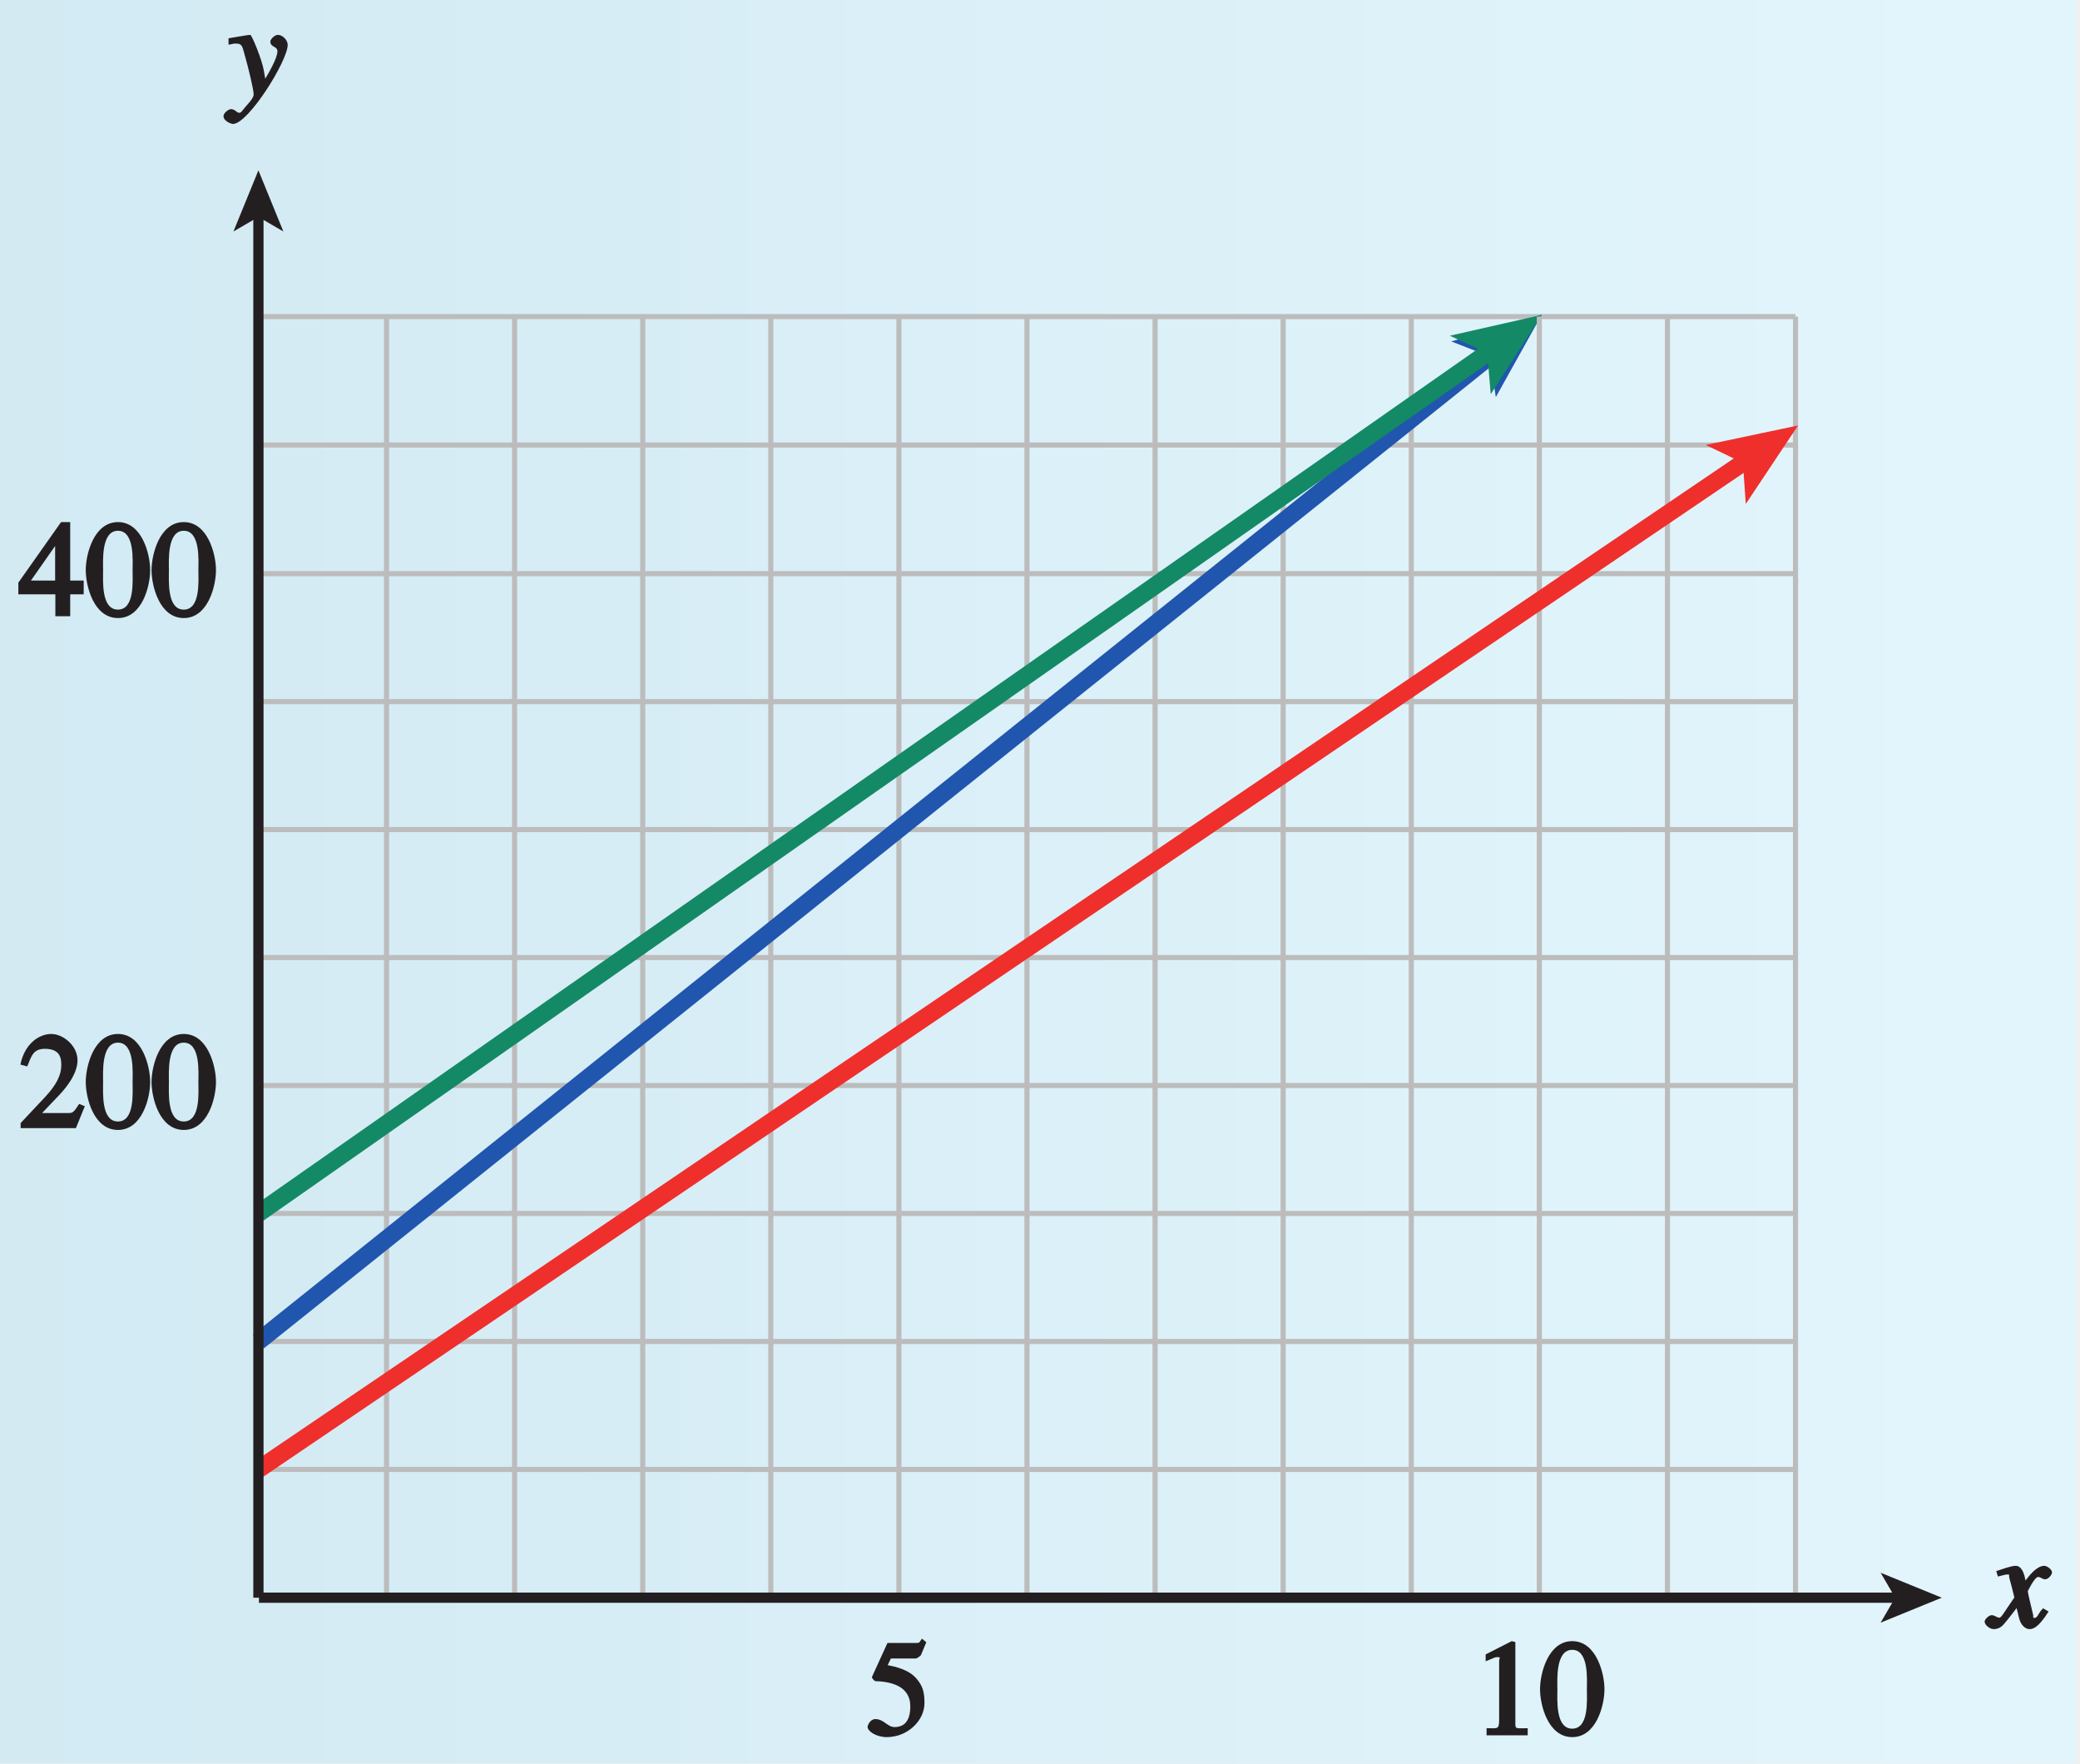
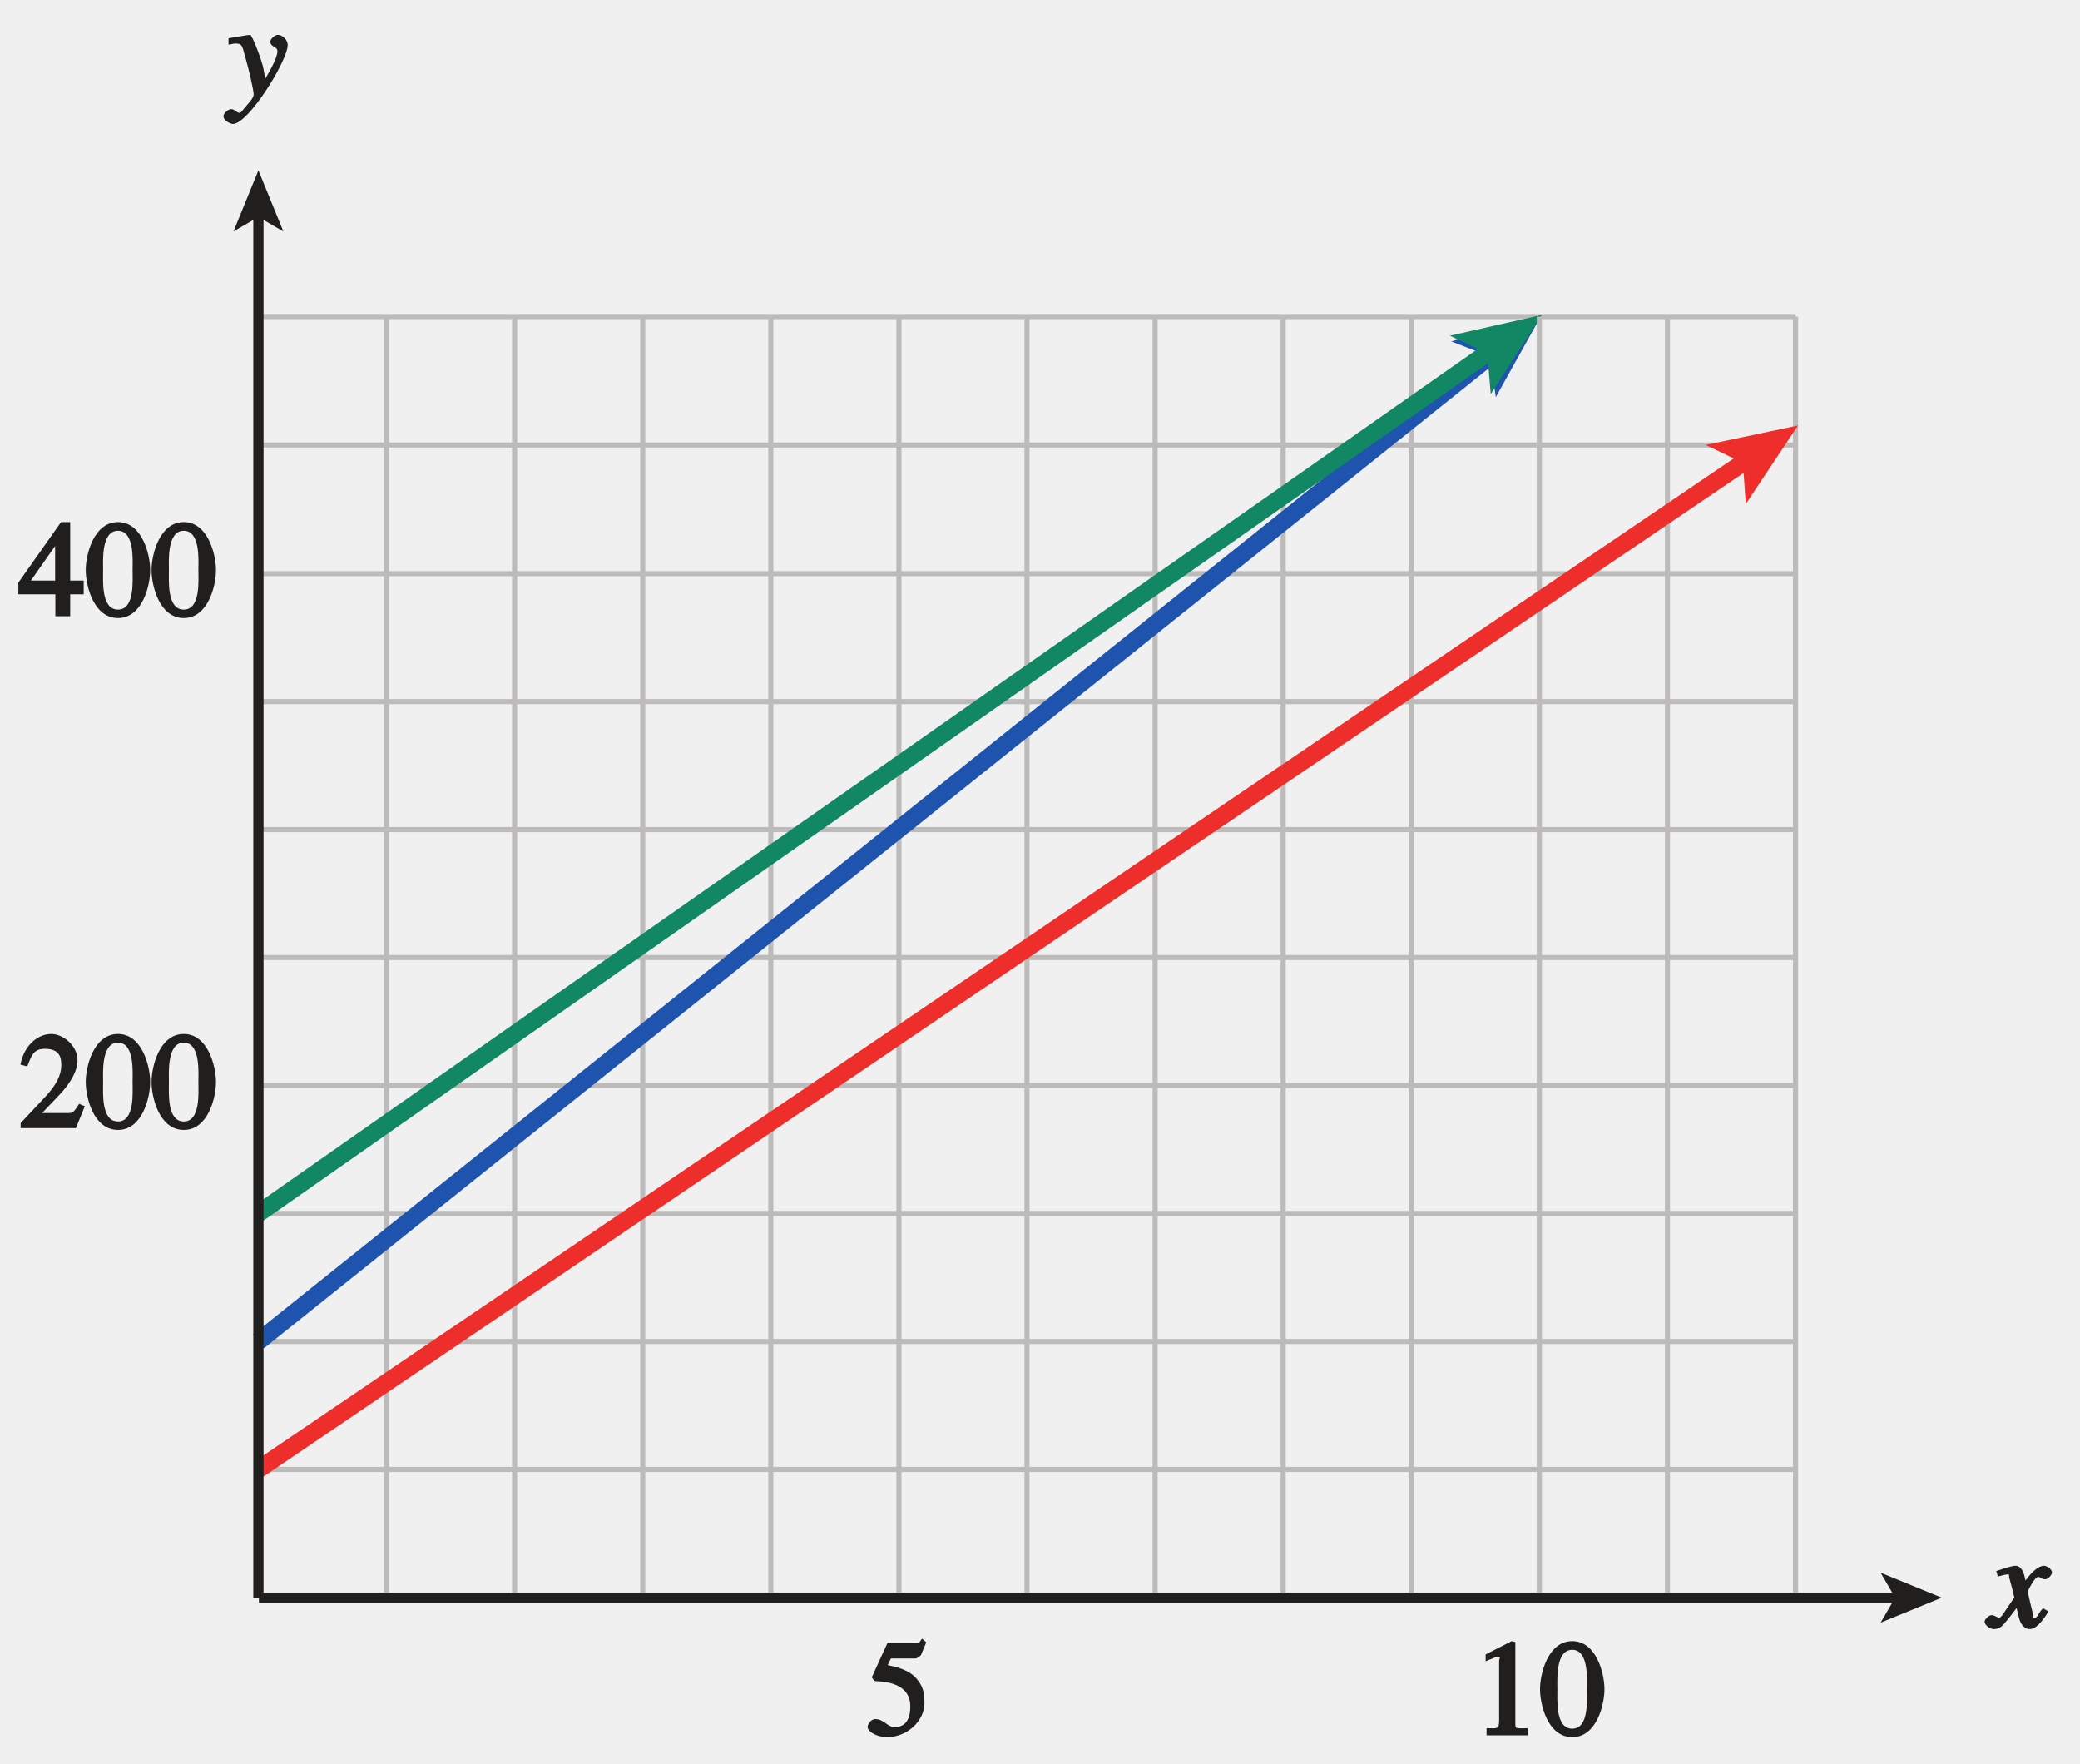
- <svg xmlns="http://www.w3.org/2000/svg" xmlns:xlink="http://www.w3.org/1999/xlink" width="142.243pt" height="120.586pt" viewBox="0 0 142.243 120.586" version="1.1">
-   <defs>
-     <g>
+ <svg xmlns="http://www.w3.org/2000/svg" xmlns:xlink="http://www.w3.org/1999/xlink" width="142.243pt" height="120.586pt" viewBox="0 0 142.243 120.586" version="1.1" id="svg2">
+   <defs id="defs4">
+     <g id="g6">
      <symbol overflow="visible" id="glyph0-0">
-         <path style="stroke:none;" d="" />
+         <path style="stroke:none;" d="" id="path9" />
      </symbol>
      <symbol overflow="visible" id="glyph0-1">
-         <path style="stroke:none;" d="M 3.484 -1.234 C 3.25 -0.969 3.188 -0.672 3 -0.672 C 2.828 -0.672 2.938 -0.75 2.891 -0.906 C 2.844 -1.125 2.531 -2.344 2.531 -2.516 L 2.484 -2.406 C 2.484 -2.406 2.984 -3.469 3.234 -3.469 C 3.438 -3.469 3.5 -3.312 3.719 -3.312 C 3.938 -3.312 4.188 -3.625 4.188 -3.781 C 4.188 -4 3.828 -4.234 3.656 -4.234 C 3.188 -4.234 2.641 -3.656 2.172 -2.922 L 2.469 -2.812 L 2.359 -3.312 C 2.203 -4.109 1.906 -4.234 1.703 -4.234 C 1.406 -4.234 0.812 -4.016 0.375 -3.875 L 0.484 -3.5 C 0.906 -3.609 1.031 -3.641 1.109 -3.641 C 1.344 -3.641 1.203 -3.641 1.281 -3.359 C 1.297 -3.328 1.609 -2.125 1.609 -2.062 C 0.844 -0.969 0.734 -0.688 0.578 -0.688 C 0.422 -0.688 0.266 -0.859 0.062 -0.859 C -0.141 -0.859 -0.422 -0.562 -0.422 -0.422 C -0.422 -0.203 -0.094 0.094 0.203 0.094 C 0.484 0.094 0.703 -0.031 0.859 -0.203 C 1.156 -0.547 1.531 -1.031 1.766 -1.344 L 1.938 -0.641 C 2.062 -0.156 2.375 0.094 2.641 0.094 C 2.844 0.094 3.219 0.062 3.953 -1.109 L 3.578 -1.328 Z M 3.484 -1.234 " />
+         <path style="stroke:none;" d="M 3.484 -1.234 C 3.25 -0.969 3.188 -0.672 3 -0.672 C 2.828 -0.672 2.938 -0.75 2.891 -0.906 C 2.844 -1.125 2.531 -2.344 2.531 -2.516 L 2.484 -2.406 C 2.484 -2.406 2.984 -3.469 3.234 -3.469 C 3.438 -3.469 3.5 -3.312 3.719 -3.312 C 3.938 -3.312 4.188 -3.625 4.188 -3.781 C 4.188 -4 3.828 -4.234 3.656 -4.234 C 3.188 -4.234 2.641 -3.656 2.172 -2.922 L 2.469 -2.812 L 2.359 -3.312 C 2.203 -4.109 1.906 -4.234 1.703 -4.234 C 1.406 -4.234 0.812 -4.016 0.375 -3.875 L 0.484 -3.5 C 0.906 -3.609 1.031 -3.641 1.109 -3.641 C 1.344 -3.641 1.203 -3.641 1.281 -3.359 C 1.297 -3.328 1.609 -2.125 1.609 -2.062 C 0.844 -0.969 0.734 -0.688 0.578 -0.688 C 0.422 -0.688 0.266 -0.859 0.062 -0.859 C -0.141 -0.859 -0.422 -0.562 -0.422 -0.422 C -0.422 -0.203 -0.094 0.094 0.203 0.094 C 0.484 0.094 0.703 -0.031 0.859 -0.203 C 1.156 -0.547 1.531 -1.031 1.766 -1.344 L 1.938 -0.641 C 2.062 -0.156 2.375 0.094 2.641 0.094 C 2.844 0.094 3.219 0.062 3.953 -1.109 L 3.578 -1.328 Z M 3.484 -1.234 " id="path12" />
      </symbol>
      <symbol overflow="visible" id="glyph0-2">
-         <path style="stroke:none;" d="M 0.141 -3.594 C 0.25 -3.625 0.312 -3.641 0.438 -3.641 C 0.953 -3.641 0.891 -3.391 1.141 -2.562 C 1.281 -2.078 1.672 -0.5 1.672 -0.156 C 1.672 0.078 1.344 0.422 1.109 0.688 C 0.812 1.047 0.812 1.094 0.672 1.094 C 0.516 1.094 0.391 0.844 0.125 0.844 C -0.062 0.844 -0.391 1.125 -0.391 1.312 C -0.391 1.688 0.172 1.859 0.25 1.859 C 1.312 1.859 4 -2.469 4 -3.547 C 4 -3.875 3.656 -4.234 3.328 -4.234 C 3.094 -4.234 2.812 -3.922 2.812 -3.781 C 2.812 -3.375 3.297 -3.469 3.297 -3.109 C 3.297 -2.625 2.641 -1.516 2.25 -0.875 L 2.547 -0.781 L 2.359 -1.828 C 2.25 -2.5 1.547 -4.25 1.438 -4.234 C 1.266 -4.234 0.562 -4.094 -0.047 -4 L -0.047 -3.562 Z M 0.141 -3.594 " />
+         <path style="stroke:none;" d="M 0.141 -3.594 C 0.25 -3.625 0.312 -3.641 0.438 -3.641 C 0.953 -3.641 0.891 -3.391 1.141 -2.562 C 1.281 -2.078 1.672 -0.5 1.672 -0.156 C 1.672 0.078 1.344 0.422 1.109 0.688 C 0.812 1.047 0.812 1.094 0.672 1.094 C 0.516 1.094 0.391 0.844 0.125 0.844 C -0.062 0.844 -0.391 1.125 -0.391 1.312 C -0.391 1.688 0.172 1.859 0.25 1.859 C 1.312 1.859 4 -2.469 4 -3.547 C 4 -3.875 3.656 -4.234 3.328 -4.234 C 3.094 -4.234 2.812 -3.922 2.812 -3.781 C 2.812 -3.375 3.297 -3.469 3.297 -3.109 C 3.297 -2.625 2.641 -1.516 2.25 -0.875 L 2.547 -0.781 L 2.359 -1.828 C 2.25 -2.5 1.547 -4.25 1.438 -4.234 C 1.266 -4.234 0.562 -4.094 -0.047 -4 L -0.047 -3.562 Z M 0.141 -3.594 " id="path15" />
      </symbol>
      <symbol overflow="visible" id="glyph1-0">
-         <path style="stroke:none;" d="" />
+         <path style="stroke:none;" d="" id="path18" />
      </symbol>
      <symbol overflow="visible" id="glyph1-1">
-         <path style="stroke:none;" d="M 4.25 -2.438 L 3.484 -2.438 L 3.484 -6.438 L 2.859 -6.438 L -0.062 -2.297 L -0.062 -1.5 L 2.469 -1.5 L 2.469 0 L 3.484 0 L 3.484 -1.5 L 4.406 -1.5 L 4.406 -2.438 Z M 2.625 -2.438 L 0.797 -2.438 L 2.688 -5.141 L 2.453 -5.141 L 2.453 -2.438 Z M 2.625 -2.438 " />
+         <path style="stroke:none;" d="M 4.25 -2.438 L 3.484 -2.438 L 3.484 -6.438 L 2.859 -6.438 L -0.062 -2.297 L -0.062 -1.5 L 2.469 -1.5 L 2.469 0 L 3.484 0 L 3.484 -1.5 L 4.406 -1.5 L 4.406 -2.438 Z M 2.625 -2.438 L 0.797 -2.438 L 2.688 -5.141 L 2.453 -5.141 L 2.453 -2.438 Z M 2.625 -2.438 " id="path21" />
      </symbol>
      <symbol overflow="visible" id="glyph1-2">
-         <path style="stroke:none;" d="M 2.25 -5.844 C 3.406 -5.844 3.25 -3.766 3.25 -3.156 C 3.25 -2.438 3.406 -0.453 2.25 -0.453 C 1.094 -0.453 1.234 -2.422 1.234 -3.156 C 1.234 -3.766 1.094 -5.844 2.25 -5.844 Z M 2.25 -6.438 C 0.594 -6.438 0.047 -4.219 0.047 -3.156 C 0.047 -2.062 0.594 0.125 2.25 0.125 C 3.906 0.125 4.453 -2.062 4.453 -3.156 C 4.453 -4.219 3.906 -6.438 2.25 -6.438 Z M 2.25 -6.438 " />
+         <path style="stroke:none;" d="M 2.25 -5.844 C 3.406 -5.844 3.25 -3.766 3.25 -3.156 C 3.25 -2.438 3.406 -0.453 2.25 -0.453 C 1.094 -0.453 1.234 -2.422 1.234 -3.156 C 1.234 -3.766 1.094 -5.844 2.25 -5.844 Z M 2.25 -6.438 C 0.594 -6.438 0.047 -4.219 0.047 -3.156 C 0.047 -2.062 0.594 0.125 2.25 0.125 C 3.906 0.125 4.453 -2.062 4.453 -3.156 C 4.453 -4.219 3.906 -6.438 2.25 -6.438 Z M 2.25 -6.438 " id="path24" />
      </symbol>
      <symbol overflow="visible" id="glyph1-3">
-         <path style="stroke:none;" d="M 4.281 -1.578 L 4.094 -1.656 C 3.688 -1.016 3.641 -1.031 3.297 -1.031 L 1.562 -1.031 L 2.781 -2.312 C 3.172 -2.734 3.984 -3.688 3.984 -4.641 C 3.984 -5.641 3 -6.438 2.188 -6.438 C 1.391 -6.438 0.375 -5.812 0.078 -4.344 L 0.547 -4.219 C 0.828 -4.906 0.938 -5.422 1.75 -5.422 C 2.812 -5.422 2.875 -4.766 2.875 -4.297 C 2.875 -3.625 2.531 -2.938 1.75 -2.109 L 0.094 -0.344 L 0.094 0 L 3.875 0 L 4.484 -1.5 Z M 4.281 -1.578 " />
+         <path style="stroke:none;" d="M 4.281 -1.578 L 4.094 -1.656 C 3.688 -1.016 3.641 -1.031 3.297 -1.031 L 1.562 -1.031 L 2.781 -2.312 C 3.172 -2.734 3.984 -3.688 3.984 -4.641 C 3.984 -5.641 3 -6.438 2.188 -6.438 C 1.391 -6.438 0.375 -5.812 0.078 -4.344 L 0.547 -4.219 C 0.828 -4.906 0.938 -5.422 1.75 -5.422 C 2.812 -5.422 2.875 -4.766 2.875 -4.297 C 2.875 -3.625 2.531 -2.938 1.75 -2.109 L 0.094 -0.344 L 0.094 0 L 3.875 0 L 4.484 -1.5 Z M 4.281 -1.578 " id="path27" />
      </symbol>
      <symbol overflow="visible" id="glyph1-4">
-         <path style="stroke:none;" d="M 1.625 -5.25 L 3.391 -5.25 C 3.484 -5.25 3.734 -5.422 3.766 -5.5 L 4.125 -6.359 L 3.828 -6.609 C 3.641 -6.359 3.688 -6.312 3.453 -6.312 L 1.469 -6.312 L 0.406 -3.984 C 0.391 -3.922 0.578 -3.703 0.641 -3.703 C 1.609 -3.672 3.031 -3.422 3.031 -1.984 C 3.031 -0.875 2.531 -0.562 1.953 -0.562 C 1.469 -0.562 1.219 -1.109 0.641 -1.109 C 0.281 -1.109 0.109 -0.672 0.109 -0.578 C 0.109 -0.266 0.719 0.125 1.422 0.125 C 2.844 0.125 4 -1 4 -2.203 C 4 -3 3.859 -3.391 3.469 -3.859 C 2.938 -4.5 1.969 -4.703 1.484 -4.797 L 1.703 -5.25 Z M 1.625 -5.25 " />
+         <path style="stroke:none;" d="M 1.625 -5.25 L 3.391 -5.25 C 3.484 -5.25 3.734 -5.422 3.766 -5.5 L 4.125 -6.359 L 3.828 -6.609 C 3.641 -6.359 3.688 -6.312 3.453 -6.312 L 1.469 -6.312 L 0.406 -3.984 C 0.391 -3.922 0.578 -3.703 0.641 -3.703 C 1.609 -3.672 3.031 -3.422 3.031 -1.984 C 3.031 -0.875 2.531 -0.562 1.953 -0.562 C 1.469 -0.562 1.219 -1.109 0.641 -1.109 C 0.281 -1.109 0.109 -0.672 0.109 -0.578 C 0.109 -0.266 0.719 0.125 1.422 0.125 C 2.844 0.125 4 -1 4 -2.203 C 4 -3 3.859 -3.391 3.469 -3.859 C 2.938 -4.5 1.969 -4.703 1.484 -4.797 L 1.703 -5.25 Z M 1.625 -5.25 " id="path30" />
      </symbol>
      <symbol overflow="visible" id="glyph1-5">
-         <path style="stroke:none;" d="M 1.062 0 L 3.703 0 L 3.703 -0.484 C 2.875 -0.484 2.859 -0.406 2.859 -0.844 L 2.859 -6.375 L 2.609 -6.438 L 0.828 -5.531 L 0.828 -5.062 C 1.5 -5.344 1.5 -5.344 1.609 -5.344 C 1.922 -5.344 1.75 -5.281 1.75 -5.078 L 1.75 -1.016 C 1.75 -0.344 1.578 -0.5 0.891 -0.484 L 0.891 0 Z M 1.062 0 " />
+         <path style="stroke:none;" d="M 1.062 0 L 3.703 0 L 3.703 -0.484 C 2.875 -0.484 2.859 -0.406 2.859 -0.844 L 2.859 -6.375 L 2.609 -6.438 L 0.828 -5.531 L 0.828 -5.062 C 1.5 -5.344 1.5 -5.344 1.609 -5.344 C 1.922 -5.344 1.75 -5.281 1.75 -5.078 L 1.75 -1.016 C 1.75 -0.344 1.578 -0.5 0.891 -0.484 L 0.891 0 Z M 1.062 0 " id="path33" />
      </symbol>
    </g>
    <clipPath id="clip1">
-       <path d="M 0 0 L 142 0 L 142 120.586 L 0 120.586 Z M 0 0 " />
+       <path d="M 0 0 L 142 0 L 142 120.586 L 0 120.586 Z M 0 0 " id="path36" />
    </clipPath>
    <linearGradient id="linear0" gradientUnits="userSpaceOnUse" x1="147.009" y1="128" x2="247.598" y2="128" gradientTransform="matrix(1.4141,0,0,0.6283,-207.8858,-14.7883)">
-       <stop offset="0" style="stop-color:rgb(82.594%,91.832%,95.43%);stop-opacity:1;" />
-       <stop offset="0.062" style="stop-color:rgb(82.805%,91.974%,95.544%);stop-opacity:1;" />
-       <stop offset="0.125" style="stop-color:rgb(83.224%,92.258%,95.77%);stop-opacity:1;" />
-       <stop offset="0.188" style="stop-color:rgb(83.644%,92.542%,95.998%);stop-opacity:1;" />
-       <stop offset="0.25" style="stop-color:rgb(84.065%,92.825%,96.225%);stop-opacity:1;" />
-       <stop offset="0.312" style="stop-color:rgb(84.486%,93.109%,96.452%);stop-opacity:1;" />
-       <stop offset="0.375" style="stop-color:rgb(84.911%,93.394%,96.678%);stop-opacity:1;" />
-       <stop offset="0.438" style="stop-color:rgb(85.335%,93.678%,96.906%);stop-opacity:1;" />
-       <stop offset="0.5" style="stop-color:rgb(85.76%,93.964%,97.133%);stop-opacity:1;" />
-       <stop offset="0.562" style="stop-color:rgb(86.188%,94.249%,97.36%);stop-opacity:1;" />
-       <stop offset="0.625" style="stop-color:rgb(86.615%,94.536%,97.588%);stop-opacity:1;" />
-       <stop offset="0.688" style="stop-color:rgb(87.044%,94.821%,97.816%);stop-opacity:1;" />
-       <stop offset="0.75" style="stop-color:rgb(87.474%,95.108%,98.044%);stop-opacity:1;" />
-       <stop offset="0.812" style="stop-color:rgb(87.904%,95.395%,98.271%);stop-opacity:1;" />
-       <stop offset="0.875" style="stop-color:rgb(88.336%,95.682%,98.5%);stop-opacity:1;" />
-       <stop offset="0.938" style="stop-color:rgb(88.768%,95.967%,98.726%);stop-opacity:1;" />
-       <stop offset="1" style="stop-color:rgb(89.203%,96.255%,98.955%);stop-opacity:1;" />
+       <stop offset="0" style="stop-color:rgb(82.594%,91.832%,95.43%);stop-opacity:1;" id="stop39" />
+       <stop offset="0.062" style="stop-color:rgb(82.805%,91.974%,95.544%);stop-opacity:1;" id="stop41" />
+       <stop offset="0.125" style="stop-color:rgb(83.224%,92.258%,95.77%);stop-opacity:1;" id="stop43" />
+       <stop offset="0.188" style="stop-color:rgb(83.644%,92.542%,95.998%);stop-opacity:1;" id="stop45" />
+       <stop offset="0.25" style="stop-color:rgb(84.065%,92.825%,96.225%);stop-opacity:1;" id="stop47" />
+       <stop offset="0.312" style="stop-color:rgb(84.486%,93.109%,96.452%);stop-opacity:1;" id="stop49" />
+       <stop offset="0.375" style="stop-color:rgb(84.911%,93.394%,96.678%);stop-opacity:1;" id="stop51" />
+       <stop offset="0.438" style="stop-color:rgb(85.335%,93.678%,96.906%);stop-opacity:1;" id="stop53" />
+       <stop offset="0.5" style="stop-color:rgb(85.76%,93.964%,97.133%);stop-opacity:1;" id="stop55" />
+       <stop offset="0.562" style="stop-color:rgb(86.188%,94.249%,97.36%);stop-opacity:1;" id="stop57" />
+       <stop offset="0.625" style="stop-color:rgb(86.615%,94.536%,97.588%);stop-opacity:1;" id="stop59" />
+       <stop offset="0.688" style="stop-color:rgb(87.044%,94.821%,97.816%);stop-opacity:1;" id="stop61" />
+       <stop offset="0.75" style="stop-color:rgb(87.474%,95.108%,98.044%);stop-opacity:1;" id="stop63" />
+       <stop offset="0.812" style="stop-color:rgb(87.904%,95.395%,98.271%);stop-opacity:1;" id="stop65" />
+       <stop offset="0.875" style="stop-color:rgb(88.336%,95.682%,98.5%);stop-opacity:1;" id="stop67" />
+       <stop offset="0.938" style="stop-color:rgb(88.768%,95.967%,98.726%);stop-opacity:1;" id="stop69" />
+       <stop offset="1" style="stop-color:rgb(89.203%,96.255%,98.955%);stop-opacity:1;" id="stop71" />
    </linearGradient>
    <clipPath id="clip2">
-       <path d="M 1.105 35 L 15 35 L 15 43 L 1.105 43 Z M 1.105 35 " />
+       <path d="M 1.105 35 L 15 35 L 15 43 L 1.105 43 Z M 1.105 35 " id="path74" />
    </clipPath>
    <clipPath id="clip3">
-       <path d="M 1.105 70 L 15 70 L 15 78 L 1.105 78 Z M 1.105 70 " />
+       <path d="M 1.105 70 L 15 70 L 15 78 L 1.105 78 Z M 1.105 70 " id="path77" />
    </clipPath>
    <clipPath id="clip4">
-       <path d="M 0 0 L 142.242 0 L 142.242 120.586 L 0 120.586 Z M 0 0 " />
+       <path d="M 0 0 L 142.242 0 L 142.242 120.586 L 0 120.586 Z M 0 0 " id="path80" />
    </clipPath>
  </defs>
-   <g id="surface1">
-     <g clip-path="url(#clip1)" clip-rule="nonzero">
-       <path style=" stroke:none;fill-rule:nonzero;fill:url(#linear0);" d="M 0 0 L 0 120.586 L 142.242 120.586 L 142.242 0 Z M 0 0 " />
-     </g>
-     <path style="fill:none;stroke-width:0.35;stroke-linecap:butt;stroke-linejoin:miter;stroke:rgb(74.12%,73.648%,73.766%);stroke-opacity:1;stroke-miterlimit:4;" d="M 483.858 692.257 L 483.858 604.722 M 492.619 692.323 L 492.619 604.722 M 501.377 692.323 L 501.377 604.722 M 510.139 692.323 L 510.139 604.722 M 518.897 692.323 L 518.897 604.722 M 527.658 692.323 L 527.658 604.722 M 536.416 692.323 L 536.416 604.722 M 545.178 692.323 L 545.178 604.722 M 553.936 692.323 L 553.936 604.722 M 562.698 692.323 L 562.698 604.722 M 483.858 613.491 L 588.975 613.491 M 483.858 622.241 L 588.975 622.241 M 483.858 630.995 L 588.975 630.995 M 483.858 639.745 L 588.975 639.745 M 483.858 648.495 L 588.975 648.495 M 483.858 657.245 L 588.975 657.245 M 483.858 665.995 L 588.975 665.995 M 483.858 674.745 L 588.975 674.745 M 483.858 683.542 L 588.975 683.542 M 483.858 692.323 L 588.975 692.323 " transform="matrix(1,0,0,-1,-466.1858,713.9717)" />
-     <g style="fill:rgb(13.73%,12.16%,12.549%);fill-opacity:1;">
-       <use xlink:href="#glyph0-1" x="136.142" y="111.304" />
-     </g>
-     <g style="fill:rgb(13.73%,12.16%,12.549%);fill-opacity:1;">
-       <use xlink:href="#glyph0-2" x="15.675" y="6.618" />
-     </g>
-     <g clip-path="url(#clip2)" clip-rule="nonzero">
-       <g style="fill:rgb(13.73%,12.16%,12.549%);fill-opacity:1;">
-         <use xlink:href="#glyph1-1" x="1.317" y="42.138" />
-         <use xlink:href="#glyph1-2" x="5.817" y="42.138" />
-         <use xlink:href="#glyph1-2" x="10.317" y="42.138" />
-       </g>
-     </g>
-     <g clip-path="url(#clip3)" clip-rule="nonzero">
-       <g style="fill:rgb(13.73%,12.16%,12.549%);fill-opacity:1;">
-         <use xlink:href="#glyph1-3" x="1.317" y="77.14" />
-         <use xlink:href="#glyph1-2" x="5.817" y="77.14" />
-         <use xlink:href="#glyph1-2" x="10.317" y="77.14" />
-       </g>
-     </g>
-     <g style="fill:rgb(13.73%,12.16%,12.549%);fill-opacity:1;">
-       <use xlink:href="#glyph1-4" x="59.221" y="118.659" />
-       <use xlink:href="#glyph1-5" x="100.77" y="118.659" />
-     </g>
-     <g style="fill:rgb(13.73%,12.16%,12.549%);fill-opacity:1;">
-       <use xlink:href="#glyph1-2" x="105.27" y="118.659" />
-     </g>
-     <path style="fill:none;stroke-width:1.2;stroke-linecap:butt;stroke-linejoin:miter;stroke:rgb(12.627%,33.806%,68.193%);stroke-opacity:1;stroke-miterlimit:4;" d="M 483.858 622.241 L 568.307 689.804 " transform="matrix(1,0,0,-1,-466.1858,713.9717)" />
-     <path style=" stroke:none;fill-rule:nonzero;fill:rgb(12.627%,33.806%,68.193%);fill-opacity:1;" d="M 105.43 21.523 L 102.293 27.156 L 101.875 24.367 L 99.246 23.348 L 105.43 21.523 " />
-     <path style="fill:none;stroke-width:1.2;stroke-linecap:butt;stroke-linejoin:miter;stroke:rgb(7.799%,53.665%,39.754%);stroke-opacity:1;stroke-miterlimit:4;" d="M 483.858 630.995 L 568.151 690.011 " transform="matrix(1,0,0,-1,-466.1858,713.9717)" />
-     <path style=" stroke:none;fill-rule:nonzero;fill:rgb(7.799%,53.665%,39.754%);fill-opacity:1;" d="M 105.438 21.531 L 101.945 26.953 L 101.707 24.141 L 99.148 22.957 L 105.438 21.531 " />
-     <path style="fill:none;stroke-width:0.35;stroke-linecap:butt;stroke-linejoin:miter;stroke:rgb(74.12%,73.648%,73.766%);stroke-opacity:1;stroke-miterlimit:4;" d="M 571.455 692.323 L 571.455 604.722 M 580.217 692.323 L 580.217 604.722 M 588.975 692.323 L 588.975 604.722 " transform="matrix(1,0,0,-1,-466.1858,713.9717)" />
-     <path style="fill:none;stroke-width:1.2;stroke-linecap:butt;stroke-linejoin:miter;stroke:rgb(93.61%,18.434%,17.378%);stroke-opacity:1;stroke-miterlimit:4;" d="M 483.858 613.491 L 585.639 682.503 " transform="matrix(1,0,0,-1,-466.1858,713.9717)" />
-     <path style=" stroke:none;fill-rule:nonzero;fill:rgb(93.61%,18.434%,17.378%);fill-opacity:1;" d="M 122.961 29.094 L 119.387 34.461 L 119.191 31.648 L 116.648 30.426 L 122.961 29.094 " />
-     <path style="fill:none;stroke-width:0.7;stroke-linecap:butt;stroke-linejoin:miter;stroke:rgb(13.73%,12.16%,12.549%);stroke-opacity:1;stroke-miterlimit:4;" d="M 483.893 604.722 L 596.01 604.722 " transform="matrix(1,0,0,-1,-466.1858,713.9717)" />
-     <path style=" stroke:none;fill-rule:nonzero;fill:rgb(13.73%,12.16%,12.549%);fill-opacity:1;" d="M 132.789 109.25 L 128.609 110.957 L 129.602 109.25 L 128.609 107.543 L 132.789 109.25 " />
-     <path style="fill:none;stroke-width:0.7;stroke-linecap:butt;stroke-linejoin:miter;stroke:rgb(13.73%,12.16%,12.549%);stroke-opacity:1;stroke-miterlimit:4;" d="M 483.858 604.722 L 483.858 699.358 " transform="matrix(1,0,0,-1,-466.1858,713.9717)" />
-     <path style=" stroke:none;fill-rule:nonzero;fill:rgb(13.73%,12.16%,12.549%);fill-opacity:1;" d="M 17.672 11.648 L 19.379 15.828 L 17.672 14.836 L 15.965 15.828 L 17.672 11.648 " />
-     <g clip-path="url(#clip4)" clip-rule="nonzero">
-       <path style="fill:none;stroke-width:0.5;stroke-linecap:butt;stroke-linejoin:miter;stroke:rgb(100%,100%,100%);stroke-opacity:1;stroke-miterlimit:10;" d="M 41.998 803.999 L 41.998 779.999 M -0.002 761.999 L 23.998 761.999 M 653.998 803.999 L 653.998 779.999 M 695.998 761.999 L 671.998 761.999 M 41.998 -0.001 L 41.998 23.999 M -0.002 41.999 L 23.998 41.999 M 653.998 -0.001 L 653.998 23.999 M 695.998 41.999 L 671.998 41.999 " transform="matrix(1,0,0,-1,-466.1858,713.9717)" />
-       <path style="fill:none;stroke-width:0.25;stroke-linecap:butt;stroke-linejoin:miter;stroke:rgb(0%,0%,0%);stroke-opacity:1;stroke-miterlimit:10;" d="M 41.998 803.999 L 41.998 779.999 M -0.002 761.999 L 23.998 761.999 M 653.998 803.999 L 653.998 779.999 M 695.998 761.999 L 671.998 761.999 M 41.998 -0.001 L 41.998 23.999 M -0.002 41.999 L 23.998 41.999 M 653.998 -0.001 L 653.998 23.999 M 695.998 41.999 L 671.998 41.999 " transform="matrix(1,0,0,-1,-466.1858,713.9717)" />
-       <path style="fill:none;stroke-width:0.5;stroke-linecap:butt;stroke-linejoin:miter;stroke:rgb(100%,100%,100%);stroke-opacity:1;stroke-miterlimit:10;" d="M 323.998 791.999 L 371.998 791.999 M 323.998 11.999 L 371.998 11.999 M 11.998 425.999 L 11.998 377.999 M 683.998 425.999 L 683.998 377.999 M 347.998 803.999 L 347.998 779.999 M 347.998 23.999 L 347.998 -0.001 M -0.002 401.999 L 23.998 401.999 M 671.998 401.999 L 695.998 401.999 M 347.998 791.999 L 353.998 791.999 C 353.998 788.687 351.311 785.999 347.998 785.999 C 344.69 785.999 341.998 788.687 341.998 791.999 C 341.998 795.312 344.69 797.999 347.998 797.999 C 351.311 797.999 353.998 795.312 353.998 791.999 M 347.998 11.999 L 353.998 11.999 C 353.998 8.687 351.311 5.999 347.998 5.999 C 344.69 5.999 341.998 8.687 341.998 11.999 C 341.998 15.312 344.69 17.999 347.998 17.999 C 351.311 17.999 353.998 15.312 353.998 11.999 M 11.998 401.999 L 17.998 401.999 C 17.998 398.687 15.311 395.999 11.998 395.999 C 8.69 395.999 5.998 398.687 5.998 401.999 C 5.998 405.312 8.69 407.999 11.998 407.999 C 15.311 407.999 17.998 405.312 17.998 401.999 M 683.998 401.999 L 689.998 401.999 C 689.998 398.687 687.311 395.999 683.998 395.999 C 680.69 395.999 677.998 398.687 677.998 401.999 C 677.998 405.312 680.69 407.999 683.998 407.999 C 687.311 407.999 689.998 405.312 689.998 401.999 " transform="matrix(1,0,0,-1,-466.1858,713.9717)" />
-       <path style="fill:none;stroke-width:0.25;stroke-linecap:butt;stroke-linejoin:miter;stroke:rgb(0%,0%,0%);stroke-opacity:1;stroke-miterlimit:10;" d="M 323.998 791.999 L 371.998 791.999 M 323.998 11.999 L 371.998 11.999 M 11.998 425.999 L 11.998 377.999 M 683.998 425.999 L 683.998 377.999 M 347.998 803.999 L 347.998 779.999 M 347.998 23.999 L 347.998 -0.001 M -0.002 401.999 L 23.998 401.999 M 671.998 401.999 L 695.998 401.999 M 347.998 791.999 L 353.998 791.999 C 353.998 788.687 351.311 785.999 347.998 785.999 C 344.69 785.999 341.998 788.687 341.998 791.999 C 341.998 795.312 344.69 797.999 347.998 797.999 C 351.311 797.999 353.998 795.312 353.998 791.999 M 347.998 11.999 L 353.998 11.999 C 353.998 8.687 351.311 5.999 347.998 5.999 C 344.69 5.999 341.998 8.687 341.998 11.999 C 341.998 15.312 344.69 17.999 347.998 17.999 C 351.311 17.999 353.998 15.312 353.998 11.999 M 11.998 401.999 L 17.998 401.999 C 17.998 398.687 15.311 395.999 11.998 395.999 C 8.69 395.999 5.998 398.687 5.998 401.999 C 5.998 405.312 8.69 407.999 11.998 407.999 C 15.311 407.999 17.998 405.312 17.998 401.999 M 683.998 401.999 L 689.998 401.999 C 689.998 398.687 687.311 395.999 683.998 395.999 C 680.69 395.999 677.998 398.687 677.998 401.999 C 677.998 405.312 680.69 407.999 683.998 407.999 C 687.311 407.999 689.998 405.312 689.998 401.999 " transform="matrix(1,0,0,-1,-466.1858,713.9717)" />
+   <path id="path87" d="m 17.672,21.715 0,87.535 m 8.762,-87.602 0,87.602 m 8.758,-87.602 0,87.602 m 8.762,-87.602 0,87.602 m 8.758,-87.602 0,87.602 m 8.762,-87.602 0,87.602 m 8.758,-87.602 0,87.602 m 8.762,-87.602 0,87.602 M 87.75,21.648 l 0,87.602 m 8.762,-87.602 0,87.602 m -78.84,-8.77 105.117,0 m -105.117,-8.75 105.117,0 m -105.117,-8.754 105.117,0 m -105.117,-8.75 105.117,0 m -105.117,-8.75 105.117,0 m -105.117,-8.75 105.117,0 m -105.117,-8.75 105.117,0 m -105.117,-8.75 105.117,0 m -105.117,-8.797 105.117,0 m -105.117,-8.781 105.117,0" style="fill:none;stroke:#bdbaba;stroke-width:0.35;stroke-linecap:butt;stroke-linejoin:miter;stroke-miterlimit:4;stroke-opacity:1" />
+   <g id="g89" style="fill:#211e1e;fill-opacity:1">
+     <use height="100%" width="100%" id="use91" y="111.304" x="136.141" xlink:href="#glyph0-1" />
+   </g>
+   <g id="g93" style="fill:#211e1e;fill-opacity:1">
+     <use height="100%" width="100%" id="use95" y="6.618" x="15.675" xlink:href="#glyph0-2" />
+   </g>
+   <g style="clip-rule:nonzero" id="g97" clip-path="url(#clip2)">
+     <g id="g99" style="fill:#211e1e;fill-opacity:1">
+       <use height="100%" width="100%" id="use101" y="42.138" x="1.317" xlink:href="#glyph1-1" />
+       <use height="100%" width="100%" id="use103" y="42.138" x="5.817" xlink:href="#glyph1-2" />
+       <use height="100%" width="100%" id="use105" y="42.138" x="10.317" xlink:href="#glyph1-2" />
    </g>
  </g>
+   <g style="clip-rule:nonzero" id="g107" clip-path="url(#clip3)">
+     <g id="g109" style="fill:#211e1e;fill-opacity:1">
+       <use height="100%" width="100%" id="use111" y="77.14" x="1.317" xlink:href="#glyph1-3" />
+       <use height="100%" width="100%" id="use113" y="77.14" x="5.817" xlink:href="#glyph1-2" />
+       <use height="100%" width="100%" id="use115" y="77.14" x="10.317" xlink:href="#glyph1-2" />
+     </g>
+   </g>
+   <g id="g117" style="fill:#211e1e;fill-opacity:1">
+     <use height="100%" width="100%" id="use119" y="118.659" x="59.221" xlink:href="#glyph1-4" />
+     <use height="100%" width="100%" id="use121" y="118.659" x="100.77" xlink:href="#glyph1-5" />
+   </g>
+   <g id="g123" style="fill:#211e1e;fill-opacity:1">
+     <use height="100%" width="100%" id="use125" y="118.659" x="105.27" xlink:href="#glyph1-2" />
+   </g>
+   <path id="path127" d="m 17.672,91.73 84.449,-67.562" style="fill:none;stroke:#1e54ae;stroke-width:1.2;stroke-linecap:butt;stroke-linejoin:miter;stroke-miterlimit:4;stroke-opacity:1" />
+   <path id="path129" d="m 105.43,21.523 -3.137,5.633 -0.418,-2.789 -2.629,-1.02 6.184,-1.824" style="fill:#1e54ae;fill-opacity:1;fill-rule:nonzero;stroke:none" />
+   <path id="path131" d="M 17.672,82.977 101.965,23.961" style="fill:none;stroke:#118763;stroke-width:1.2;stroke-linecap:butt;stroke-linejoin:miter;stroke-miterlimit:4;stroke-opacity:1" />
+   <path id="path133" d="m 105.438,21.531 -3.492,5.422 -0.238,-2.812 -2.559,-1.184 6.289,-1.426" style="fill:#118763;fill-opacity:1;fill-rule:nonzero;stroke:none" />
+   <path id="path135" d="m 105.27,21.648 0,87.602 m 8.762,-87.602 0,87.602 m 8.758,-87.602 0,87.602" style="fill:none;stroke:#bdbaba;stroke-width:0.35;stroke-linecap:butt;stroke-linejoin:miter;stroke-miterlimit:4;stroke-opacity:1" />
+   <path id="path137" d="M 17.672,100.48 119.453,31.469" style="fill:none;stroke:#ee2e2b;stroke-width:1.2;stroke-linecap:butt;stroke-linejoin:miter;stroke-miterlimit:4;stroke-opacity:1" />
+   <path id="path139" d="m 122.961,29.094 -3.574,5.367 -0.195,-2.812 -2.543,-1.223 6.312,-1.332" style="fill:#ee2e2b;fill-opacity:1;fill-rule:nonzero;stroke:none" />
+   <path id="path141" d="m 17.707,109.25 112.117,0" style="fill:none;stroke:#211e1e;stroke-width:0.7;stroke-linecap:butt;stroke-linejoin:miter;stroke-miterlimit:4;stroke-opacity:1" />
+   <path id="path143" d="m 132.789,109.25 -4.18,1.707 0.992,-1.707 -0.992,-1.707 4.18,1.707" style="fill:#211e1e;fill-opacity:1;fill-rule:nonzero;stroke:none" />
+   <path id="path145" d="m 17.672,109.25 0,-94.637" style="fill:none;stroke:#211e1e;stroke-width:0.7;stroke-linecap:butt;stroke-linejoin:miter;stroke-miterlimit:4;stroke-opacity:1" />
+   <path id="path147" d="m 17.672,11.648 1.707,4.18 -1.707,-0.992 -1.707,0.992 1.707,-4.18" style="fill:#211e1e;fill-opacity:1;fill-rule:nonzero;stroke:none" />
+   <g style="clip-rule:nonzero" id="g149" clip-path="url(#clip4)">
+     <path id="path151" transform="matrix(1,0,0,-1,-466.1858,713.9717)" d="m 41.998,803.999 0,-24 m -42,-18 24,0 m 630,42 0,-24 m 42,-18 -24,0 m -630,-762 0,24 m -42,18 24,0 m 630,-42 0,24 m 42,18 -24,0" style="fill:none;stroke:#ffffff;stroke-width:0.5;stroke-linecap:butt;stroke-linejoin:miter;stroke-miterlimit:10;stroke-opacity:1" />
+     <path id="path153" transform="matrix(1,0,0,-1,-466.1858,713.9717)" d="m 41.998,803.999 0,-24 m -42,-18 24,0 m 630,42 0,-24 m 42,-18 -24,0 m -630,-762 0,24 m -42,18 24,0 m 630,-42 0,24 m 42,18 -24,0" style="fill:none;stroke:#000000;stroke-width:0.25;stroke-linecap:butt;stroke-linejoin:miter;stroke-miterlimit:10;stroke-opacity:1" />
+     <path id="path155" transform="matrix(1,0,0,-1,-466.1858,713.9717)" d="m 323.998,791.999 48,0 m -48,-780 48,0 m -360,414 0,-48 m 672,48 0,-48 m -336,426 0,-24 m 0,-756 0,-24 m -348,402 24,0 m 648,0 24,0 m -348,390 6,0 c 0,-3.312 -2.688,-6 -6,-6 -3.309,0 -6,2.688 -6,6 0,3.312 2.691,6 6,6 3.312,0 6,-2.688 6,-6 m -6,-780 6,0 c 0,-3.312 -2.688,-6 -6,-6 -3.309,0 -6,2.688 -6,6 0,3.312 2.691,6 6,6 3.312,0 6,-2.688 6,-6 m -342,390 6,0 c 0,-3.312 -2.688,-6 -6,-6 -3.309,0 -6,2.688 -6,6 0,3.312 2.691,6 6,6 3.312,0 6,-2.688 6,-6 m 666,0 6,0 c 0,-3.312 -2.688,-6 -6,-6 -3.309,0 -6,2.688 -6,6 0,3.312 2.691,6 6,6 3.312,0 6,-2.688 6,-6" style="fill:none;stroke:#ffffff;stroke-width:0.5;stroke-linecap:butt;stroke-linejoin:miter;stroke-miterlimit:10;stroke-opacity:1" />
+     <path id="path157" transform="matrix(1,0,0,-1,-466.1858,713.9717)" d="m 323.998,791.999 48,0 m -48,-780 48,0 m -360,414 0,-48 m 672,48 0,-48 m -336,426 0,-24 m 0,-756 0,-24 m -348,402 24,0 m 648,0 24,0 m -348,390 6,0 c 0,-3.312 -2.688,-6 -6,-6 -3.309,0 -6,2.688 -6,6 0,3.312 2.691,6 6,6 3.312,0 6,-2.688 6,-6 m -6,-780 6,0 c 0,-3.312 -2.688,-6 -6,-6 -3.309,0 -6,2.688 -6,6 0,3.312 2.691,6 6,6 3.312,0 6,-2.688 6,-6 m -342,390 6,0 c 0,-3.312 -2.688,-6 -6,-6 -3.309,0 -6,2.688 -6,6 0,3.312 2.691,6 6,6 3.312,0 6,-2.688 6,-6 m 666,0 6,0 c 0,-3.312 -2.688,-6 -6,-6 -3.309,0 -6,2.688 -6,6 0,3.312 2.691,6 6,6 3.312,0 6,-2.688 6,-6" style="fill:none;stroke:#000000;stroke-width:0.25;stroke-linecap:butt;stroke-linejoin:miter;stroke-miterlimit:10;stroke-opacity:1" />
+   </g>
</svg>
